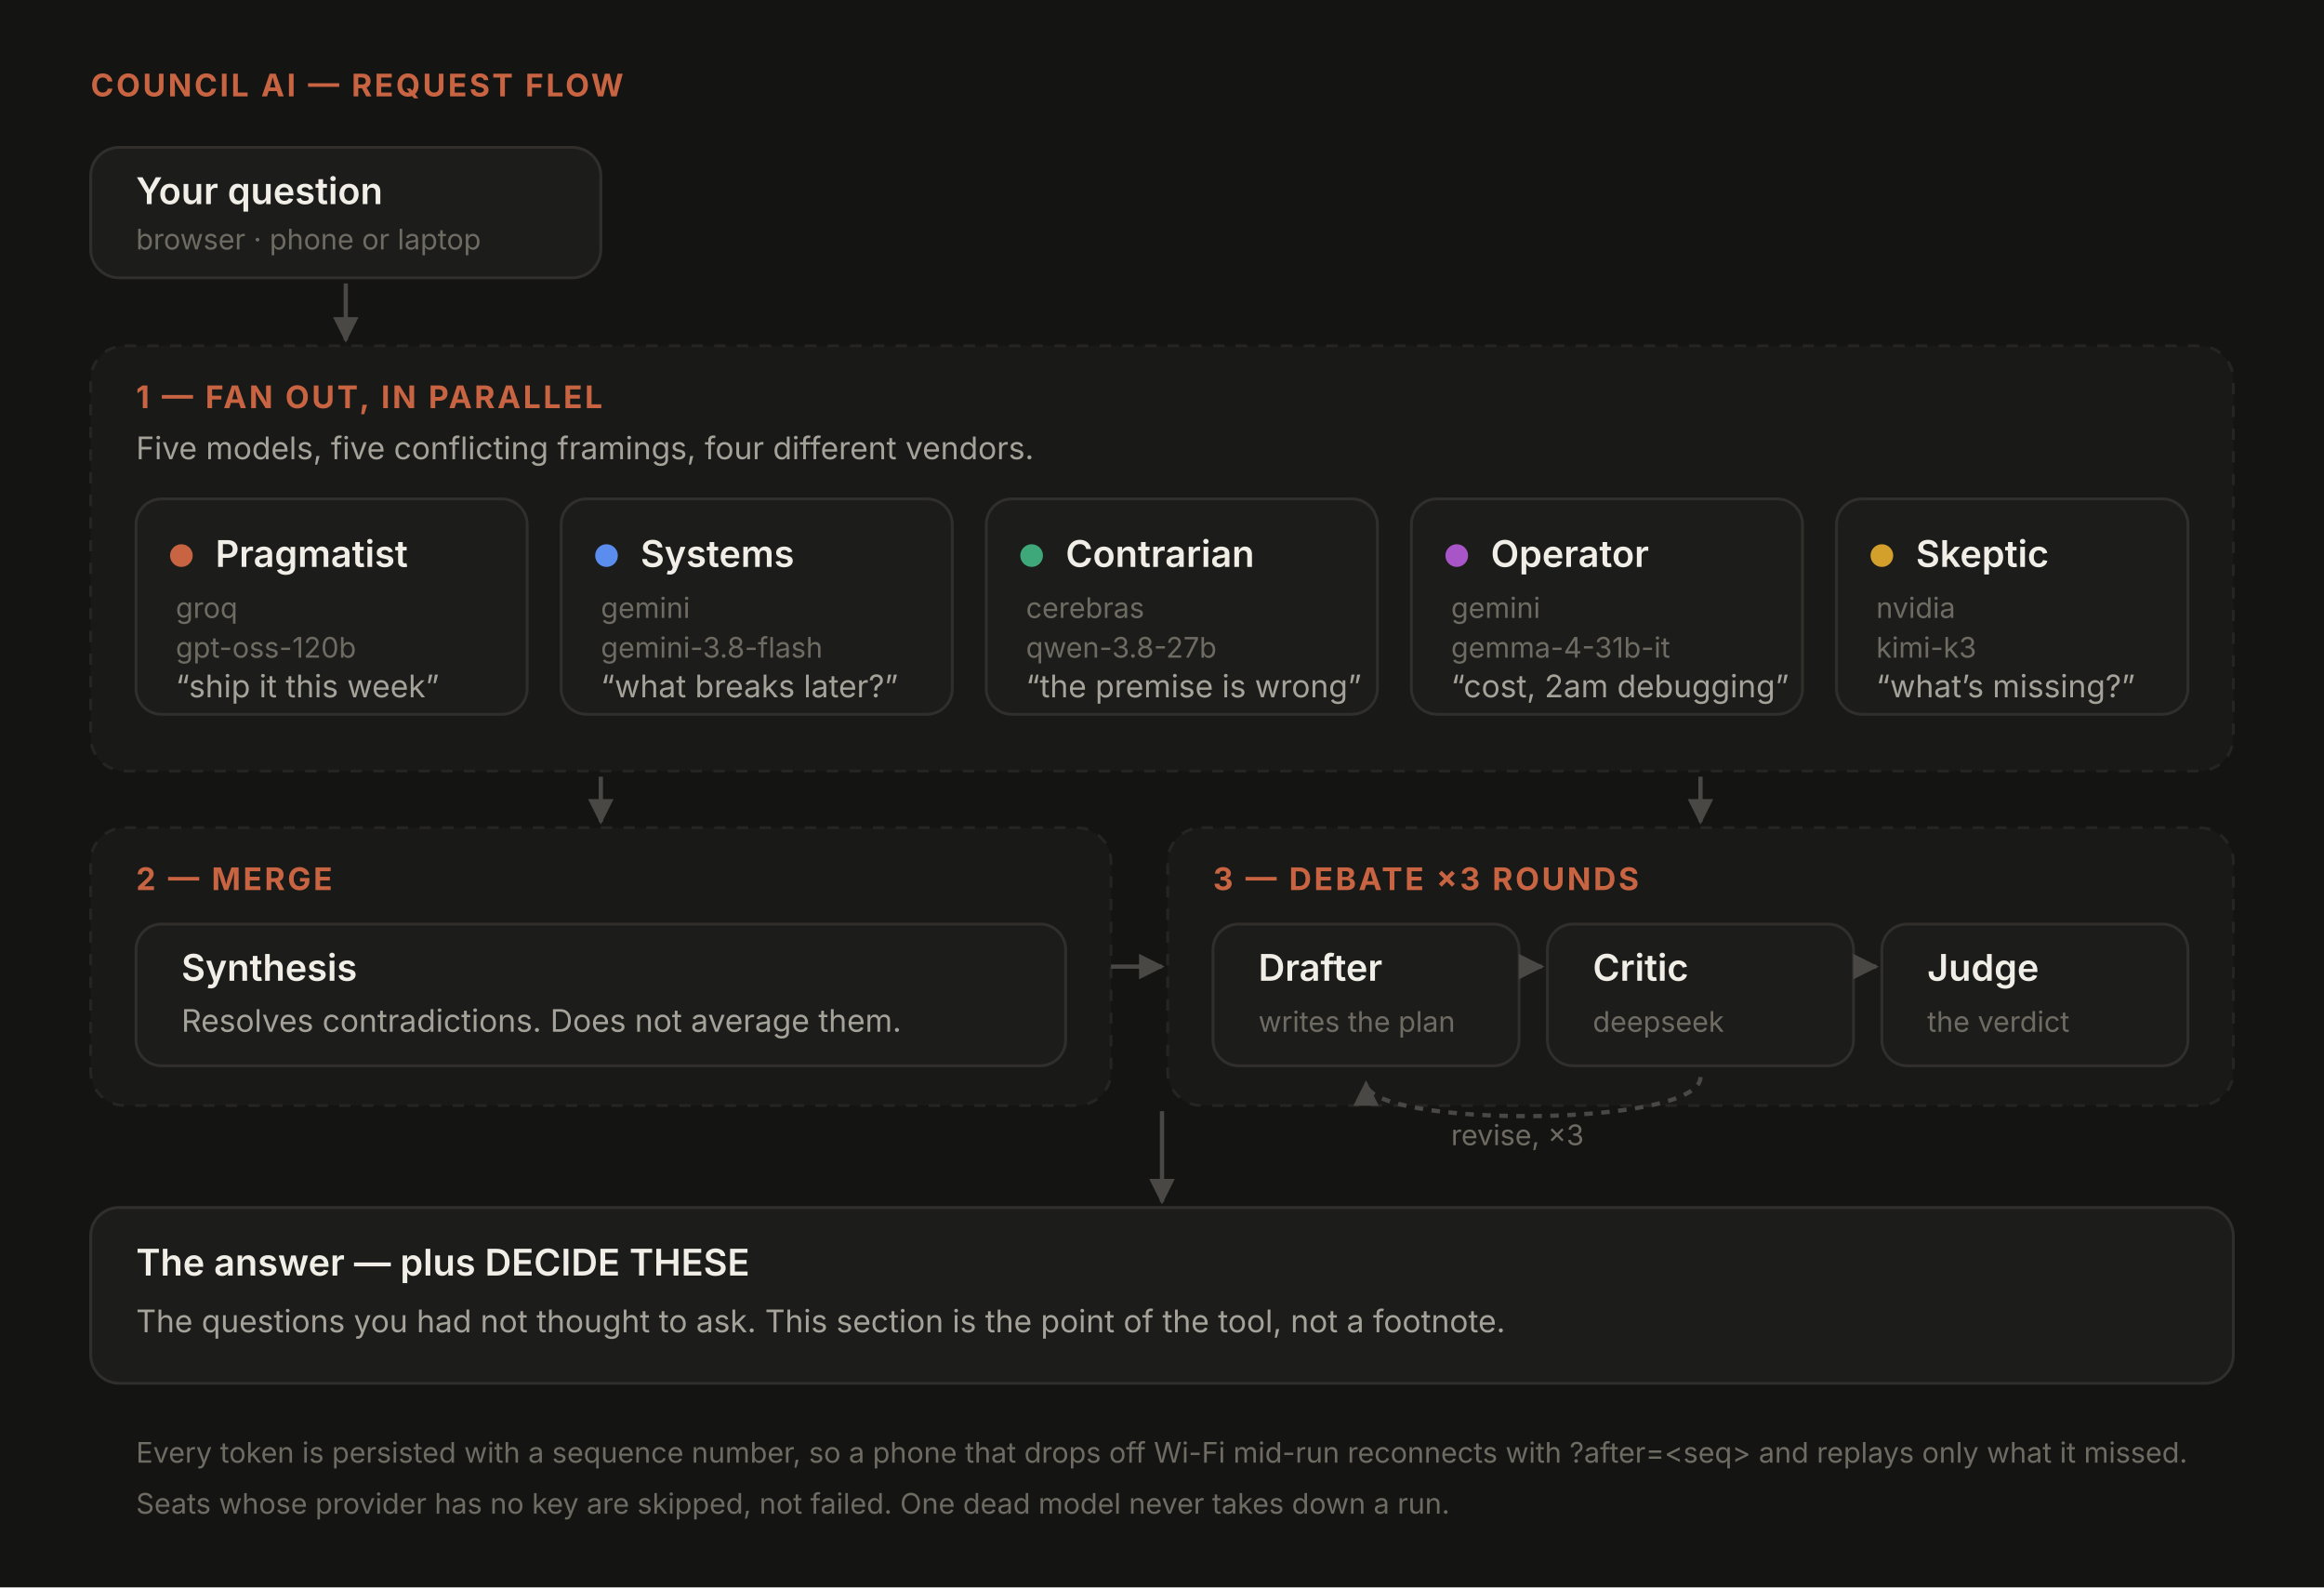
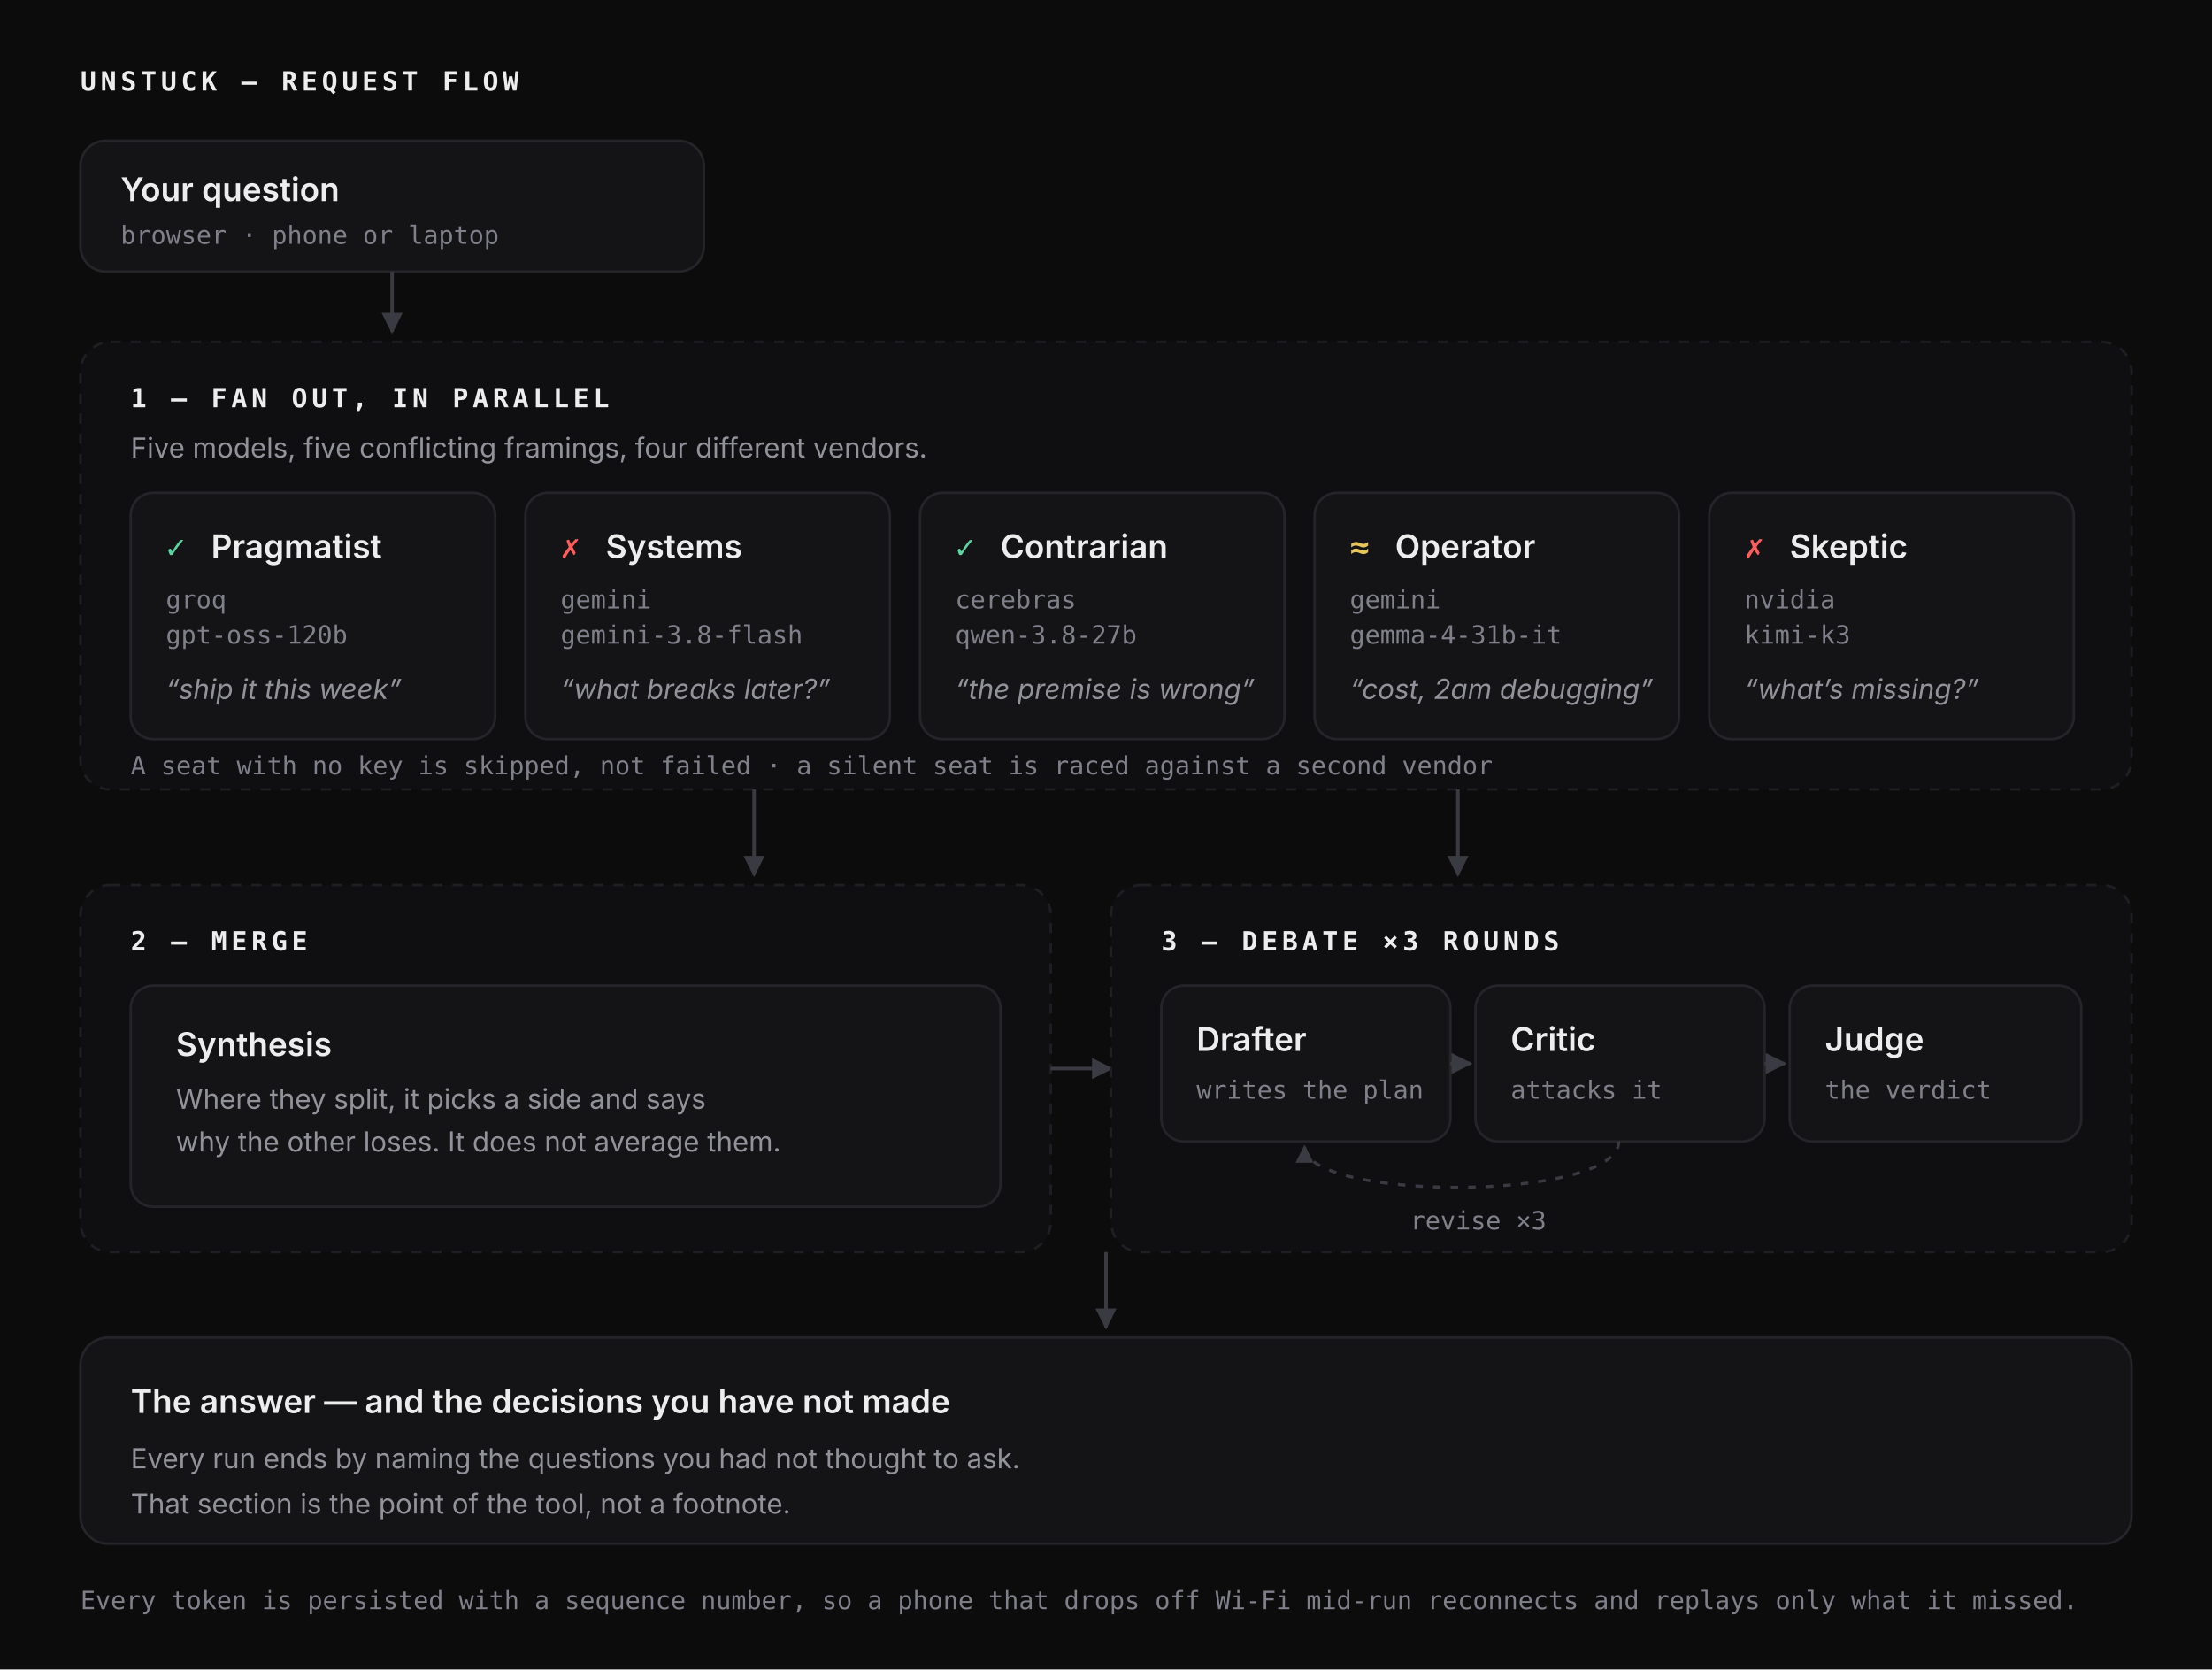
- <svg xmlns="http://www.w3.org/2000/svg" viewBox="0 0 820 560" width="820" height="560" font-family="ui-sans-serif, -apple-system, Segoe UI, Inter, sans-serif">
+ <svg xmlns="http://www.w3.org/2000/svg" viewBox="0 0 880 664" width="880" height="664" font-family="ui-sans-serif, -apple-system, 'Segoe UI', system-ui, sans-serif">
  <style>
-     .bg    { fill: #141413; }
-     .card  { fill: #1c1c1a; stroke: #302f2c; }
-     .lane  { fill: #191917; stroke: #262523; stroke-dasharray: 4 4; }
-     .t     { fill: #f0eee6; font-size: 13px; font-weight: 600; }
-     .s     { fill: #a5a29a; font-size: 11px; }
-     .f     { fill: #6e6b63; font-size: 10px; }
-     .hdr   { fill: #c96442; font-size: 11px; font-weight: 700; letter-spacing: .08em; }
-     .arrow { stroke: #4a4844; stroke-width: 1.5; fill: none; marker-end: url(#a); }
+     .bg    { fill: #0C0C0D; }
+     .lane  { fill: #0F0F12; stroke: #1E1E23; }
+     .card  { fill: #141416; stroke: #242429; }
+     .t     { fill: #EDEDEE; font-size: 13px; font-weight: 600; }
+     .s     { fill: #92929B; font-size: 11px; }
+     .f     { fill: #80808B; font-size: 10px; }
+     .m     { font-family: ui-monospace, SFMono-Regular, Menlo, Consolas, monospace; }
+     .hdr   { fill: #EDEDEE; font-size: 10.5px; font-weight: 700; letter-spacing: .16em;
+              font-family: ui-monospace, SFMono-Regular, Menlo, Consolas, monospace; }
+     .glyph { font-size: 13px; font-weight: 700;
+              font-family: ui-monospace, SFMono-Regular, Menlo, Consolas, monospace; }
+     .agree   { fill: #5BD6A0; }
+     .neutral { fill: #E8C55A; }
+     .dissent { fill: #FF5C5C; }
+     .arrow { stroke: #3A3A42; stroke-width: 1.4; fill: none; marker-end: url(#a); }
+     .loop  { stroke: #3A3A42; stroke-width: 1.2; fill: none; stroke-dasharray: 3 4;
+              marker-end: url(#a); }
  </style>
  <defs>
    <marker id="a" viewBox="0 0 10 10" refX="9" refY="5" markerWidth="6" markerHeight="6" orient="auto">
-       <path d="M0,0 L10,5 L0,10 z" fill="#4a4844" />
+       <path d="M0,0 L10,5 L0,10 z" fill="#3A3A42" />
    </marker>
  </defs>
-   <rect class="bg" width="820" height="560" />
-   <text class="hdr" x="32" y="34">COUNCIL AI — REQUEST FLOW</text>
-   <rect class="card" x="32" y="52" width="180" height="46" rx="10" />
-   <text class="t" x="48" y="72">Your question</text>
-   <text class="f" x="48" y="88">browser · phone or laptop</text>
-   <rect class="lane" x="32" y="122" width="756" height="150" rx="12" />
-   <text class="hdr" x="48" y="144">1 — FAN OUT, IN PARALLEL</text>
-   <text class="s" x="48" y="162">Five models, five conflicting framings, four different vendors.</text>
-   <rect class="card" x="48" y="176" width="138" height="76" rx="9" />
-   <circle cx="64" cy="196" r="4" fill="#c96442" />
-   <text class="t" x="76" y="200">Pragmatist</text>
-   <text class="f" x="62" y="218">groq</text>
-   <text class="f" x="62" y="232">gpt-oss-120b</text>
-   <text class="s" x="62" y="246">“ship it this week”</text>
-   <rect class="card" x="198" y="176" width="138" height="76" rx="9" />
-   <circle cx="214" cy="196" r="4" fill="#5b8def" />
-   <text class="t" x="226" y="200">Systems</text>
-   <text class="f" x="212" y="218">gemini</text>
-   <text class="f" x="212" y="232">gemini-3.8-flash</text>
-   <text class="s" x="212" y="246">“what breaks later?”</text>
-   <rect class="card" x="348" y="176" width="138" height="76" rx="9" />
-   <circle cx="364" cy="196" r="4" fill="#3fa87a" />
-   <text class="t" x="376" y="200">Contrarian</text>
-   <text class="f" x="362" y="218">cerebras</text>
-   <text class="f" x="362" y="232">qwen-3.8-27b</text>
-   <text class="s" x="362" y="246">“the premise is wrong”</text>
-   <rect class="card" x="498" y="176" width="138" height="76" rx="9" />
-   <circle cx="514" cy="196" r="4" fill="#a855c7" />
-   <text class="t" x="526" y="200">Operator</text>
-   <text class="f" x="512" y="218">gemini</text>
-   <text class="f" x="512" y="232">gemma-4-31b-it</text>
-   <text class="s" x="512" y="246">“cost, 2am debugging”</text>
-   <rect class="card" x="648" y="176" width="124" height="76" rx="9" />
-   <circle cx="664" cy="196" r="4" fill="#d4a02c" />
-   <text class="t" x="676" y="200">Skeptic</text>
-   <text class="f" x="662" y="218">nvidia</text>
-   <text class="f" x="662" y="232">kimi-k3</text>
-   <text class="s" x="662" y="246">“what’s missing?”</text>
-   <rect class="lane" x="32" y="292" width="360" height="98" rx="12" />
-   <text class="hdr" x="48" y="314">2 — MERGE</text>
-   <rect class="card" x="48" y="326" width="328" height="50" rx="9" />
-   <text class="t" x="64" y="346">Synthesis</text>
-   <text class="s" x="64" y="364">Resolves contradictions. Does not average them.</text>
-   <rect class="lane" x="412" y="292" width="376" height="98" rx="12" />
-   <text class="hdr" x="428" y="314">3 — DEBATE  ×3 ROUNDS</text>
-   <rect class="card" x="428" y="326" width="108" height="50" rx="9" />
-   <text class="t" x="444" y="346">Drafter</text>
-   <text class="f" x="444" y="364">writes the plan</text>
-   <rect class="card" x="546" y="326" width="108" height="50" rx="9" />
-   <text class="t" x="562" y="346">Critic</text>
-   <text class="f" x="562" y="364">deepseek</text>
-   <rect class="card" x="664" y="326" width="108" height="50" rx="9" />
-   <text class="t" x="680" y="346">Judge</text>
-   <text class="f" x="680" y="364">the verdict</text>
-   <path class="arrow" d="M536,341 L544,341" />
-   <path class="arrow" d="M654,341 L662,341" />
-   <path class="arrow" d="M600,380 C600,398 482,398 482,382" stroke-dasharray="3 3" />
-   <text class="f" x="512" y="404">revise, ×3</text>
-   <rect class="card" x="32" y="426" width="756" height="62" rx="10" stroke="#c96442" />
-   <text class="t" x="48" y="450">The answer — plus DECIDE THESE</text>
-   <text class="s" x="48" y="470">The questions you had not thought to ask. This section is the point of the tool, not a footnote.</text>
-   <text class="f" x="48" y="516">Every token is persisted with a sequence number, so a phone that drops off Wi-Fi mid-run reconnects with ?after=&lt;seq&gt; and replays only what it missed.</text>
-   <text class="f" x="48" y="534">Seats whose provider has no key are skipped, not failed. One dead model never takes down a run.</text>
-   <path class="arrow" d="M122,100 L122,120" />
-   <path class="arrow" d="M212,274 L212,290" />
-   <path class="arrow" d="M392,341 L410,341" />
-   <path class="arrow" d="M600,274 L600,290" />
-   <path class="arrow" d="M410,392 L410,424" />
+   <rect class="bg" width="880" height="664" />
+   <text class="hdr" x="32" y="36">UNSTUCK — REQUEST FLOW</text>
+   <rect class="card" x="32" y="56" width="248" height="52" rx="10" />
+   <text class="t" x="48" y="80">Your question</text>
+   <text class="f m" x="48" y="97">browser · phone or laptop</text>
+   <path class="arrow" d="M156 108 L156 132" />
+   <rect class="lane" x="32" y="136" width="816" height="178" rx="12" stroke-dasharray="4 4" />
+   <text class="hdr" x="52" y="162">1 — FAN OUT, IN PARALLEL</text>
+   <text class="s" x="52" y="182">Five models, five conflicting framings, four different vendors.</text>
+   <g>
+     <rect class="card" x="52" y="196" width="145" height="98" rx="9" />
+     <text class="glyph agree" x="66" y="222">✓</text>
+     <text class="t" x="84" y="222" font-size="12.5">Pragmatist</text>
+     <text class="f m" x="66" y="242">groq</text>
+     <text class="f m" x="66" y="256">gpt-oss-120b</text>
+     <text class="s" x="66" y="278" font-style="italic">“ship it this week”</text>
+     <rect class="card" x="209" y="196" width="145" height="98" rx="9" />
+     <text class="glyph dissent" x="223" y="222">✗</text>
+     <text class="t" x="241" y="222" font-size="12.5">Systems</text>
+     <text class="f m" x="223" y="242">gemini</text>
+     <text class="f m" x="223" y="256">gemini-3.8-flash</text>
+     <text class="s" x="223" y="278" font-style="italic">“what breaks later?”</text>
+     <rect class="card" x="366" y="196" width="145" height="98" rx="9" />
+     <text class="glyph agree" x="380" y="222">✓</text>
+     <text class="t" x="398" y="222" font-size="12.5">Contrarian</text>
+     <text class="f m" x="380" y="242">cerebras</text>
+     <text class="f m" x="380" y="256">qwen-3.8-27b</text>
+     <text class="s" x="380" y="278" font-style="italic">“the premise is wrong”</text>
+     <rect class="card" x="523" y="196" width="145" height="98" rx="9" />
+     <text class="glyph neutral" x="537" y="222">≈</text>
+     <text class="t" x="555" y="222" font-size="12.5">Operator</text>
+     <text class="f m" x="537" y="242">gemini</text>
+     <text class="f m" x="537" y="256">gemma-4-31b-it</text>
+     <text class="s" x="537" y="278" font-style="italic">“cost, 2am debugging”</text>
+     <rect class="card" x="680" y="196" width="145" height="98" rx="9" />
+     <text class="glyph dissent" x="694" y="222">✗</text>
+     <text class="t" x="712" y="222" font-size="12.5">Skeptic</text>
+     <text class="f m" x="694" y="242">nvidia</text>
+     <text class="f m" x="694" y="256">kimi-k3</text>
+     <text class="s" x="694" y="278" font-style="italic">“what’s missing?”</text>
+   </g>
+   <text class="f m" x="52" y="308">A seat with no key is skipped, not failed · a silent seat is raced against a second vendor</text>
+   <path class="arrow" d="M300 314 L300 348" />
+   <path class="arrow" d="M580 314 L580 348" />
+   <rect class="lane" x="32" y="352" width="386" height="146" rx="12" stroke-dasharray="4 4" />
+   <text class="hdr" x="52" y="378">2 — MERGE</text>
+   <rect class="card" x="52" y="392" width="346" height="88" rx="9" />
+   <text class="t" x="70" y="420">Synthesis</text>
+   <text class="s" x="70" y="441">Where they split, it picks a side and says</text>
+   <text class="s" x="70" y="458">why the other loses. It does not average them.</text>
+   <path class="arrow" d="M418 425 L442 425" />
+   <rect class="lane" x="442" y="352" width="406" height="146" rx="12" stroke-dasharray="4 4" />
+   <text class="hdr" x="462" y="378">3 — DEBATE ×3 ROUNDS</text>
+   <rect class="card" x="462" y="392" width="115" height="62" rx="9" />
+   <text class="t" x="476" y="418" font-size="12.5">Drafter</text>
+   <text class="f m" x="476" y="437">writes the plan</text>
+   <rect class="card" x="587" y="392" width="115" height="62" rx="9" />
+   <text class="t" x="601" y="418" font-size="12.5">Critic</text>
+   <text class="f m" x="601" y="437">attacks it</text>
+   <rect class="card" x="712" y="392" width="116" height="62" rx="9" />
+   <text class="t" x="726" y="418" font-size="12.5">Judge</text>
+   <text class="f m" x="726" y="437">the verdict</text>
+   <path class="arrow" d="M577 423 L585 423" />
+   <path class="arrow" d="M702 423 L710 423" />
+   <path class="loop" d="M644 454 C644 478, 519 478, 519 456" />
+   <text class="f m" x="561" y="489">revise ×3</text>
+   <path class="arrow" d="M440 498 L440 528" />
+   <rect class="card" x="32" y="532" width="816" height="82" rx="11" />
+   <text class="t" x="52" y="562" font-size="14">The answer — and the decisions you have not made</text>
+   <text class="s" x="52" y="584">Every run ends by naming the questions you had not thought to ask.</text>
+   <text class="s" x="52" y="602">That section is the point of the tool, not a footnote.</text>
+   <text class="f m" x="32" y="640">Every token is persisted with a sequence number, so a phone that drops off Wi-Fi mid-run reconnects and replays only what it missed.</text>
</svg>
